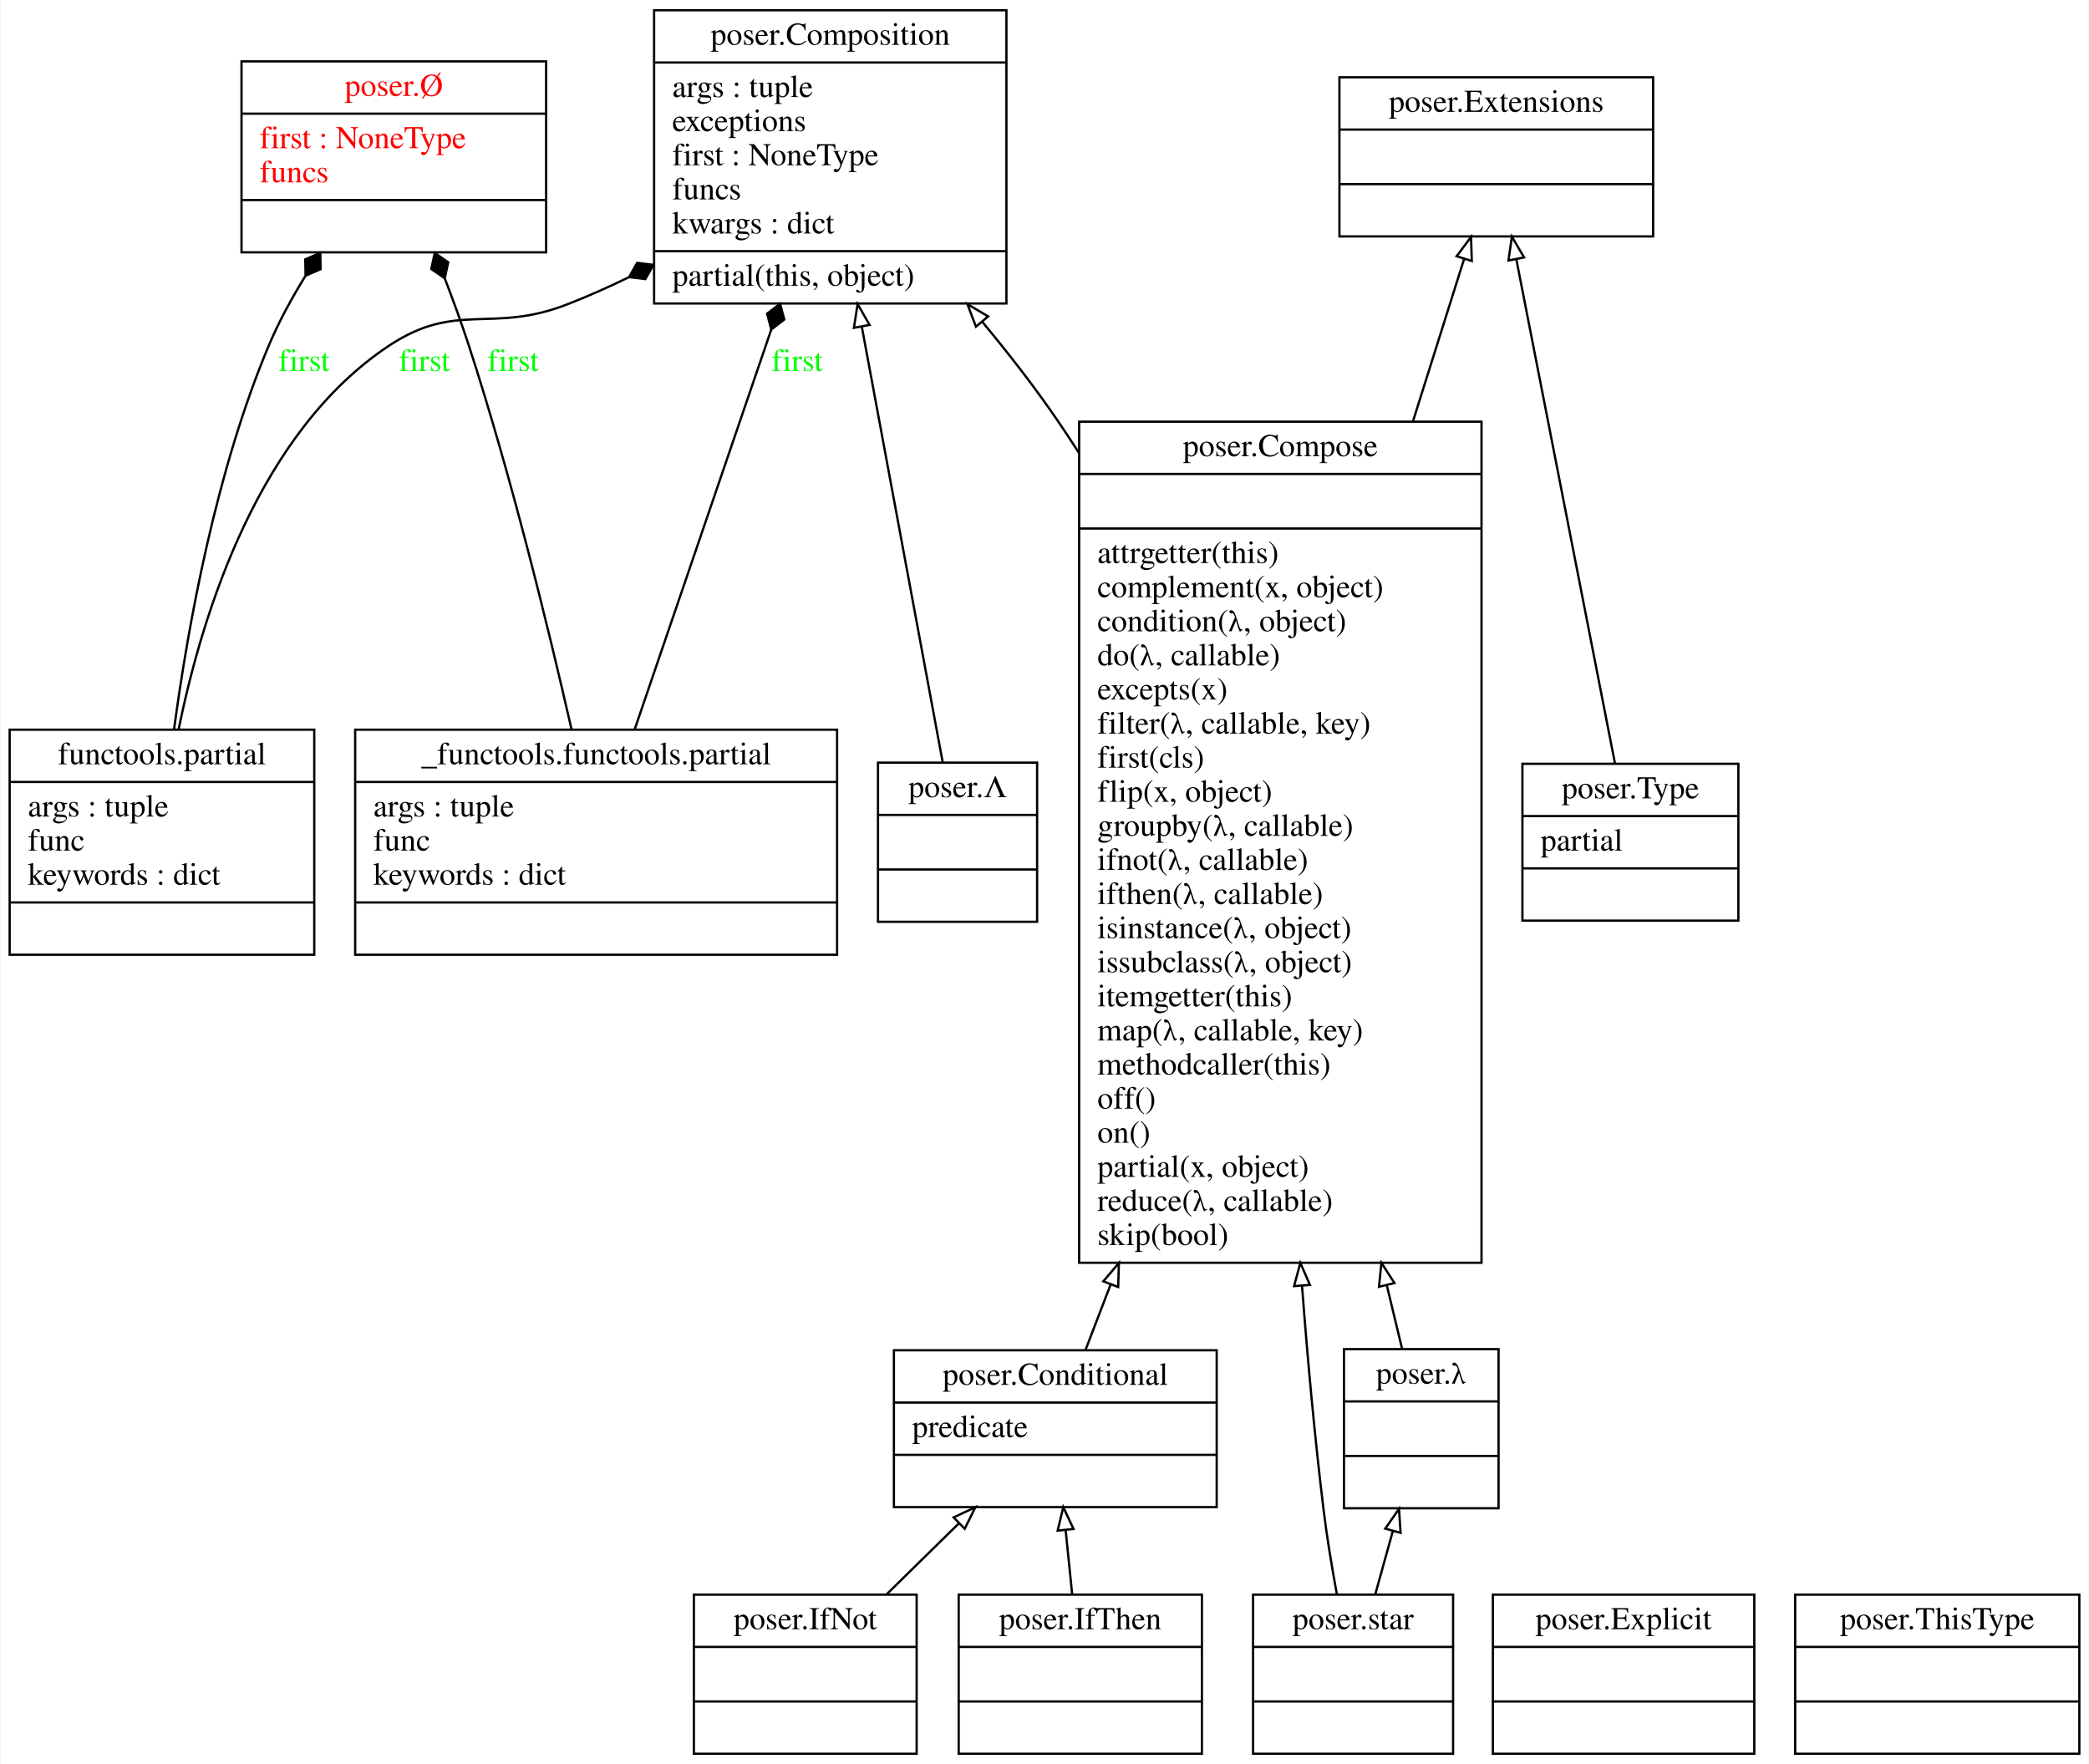
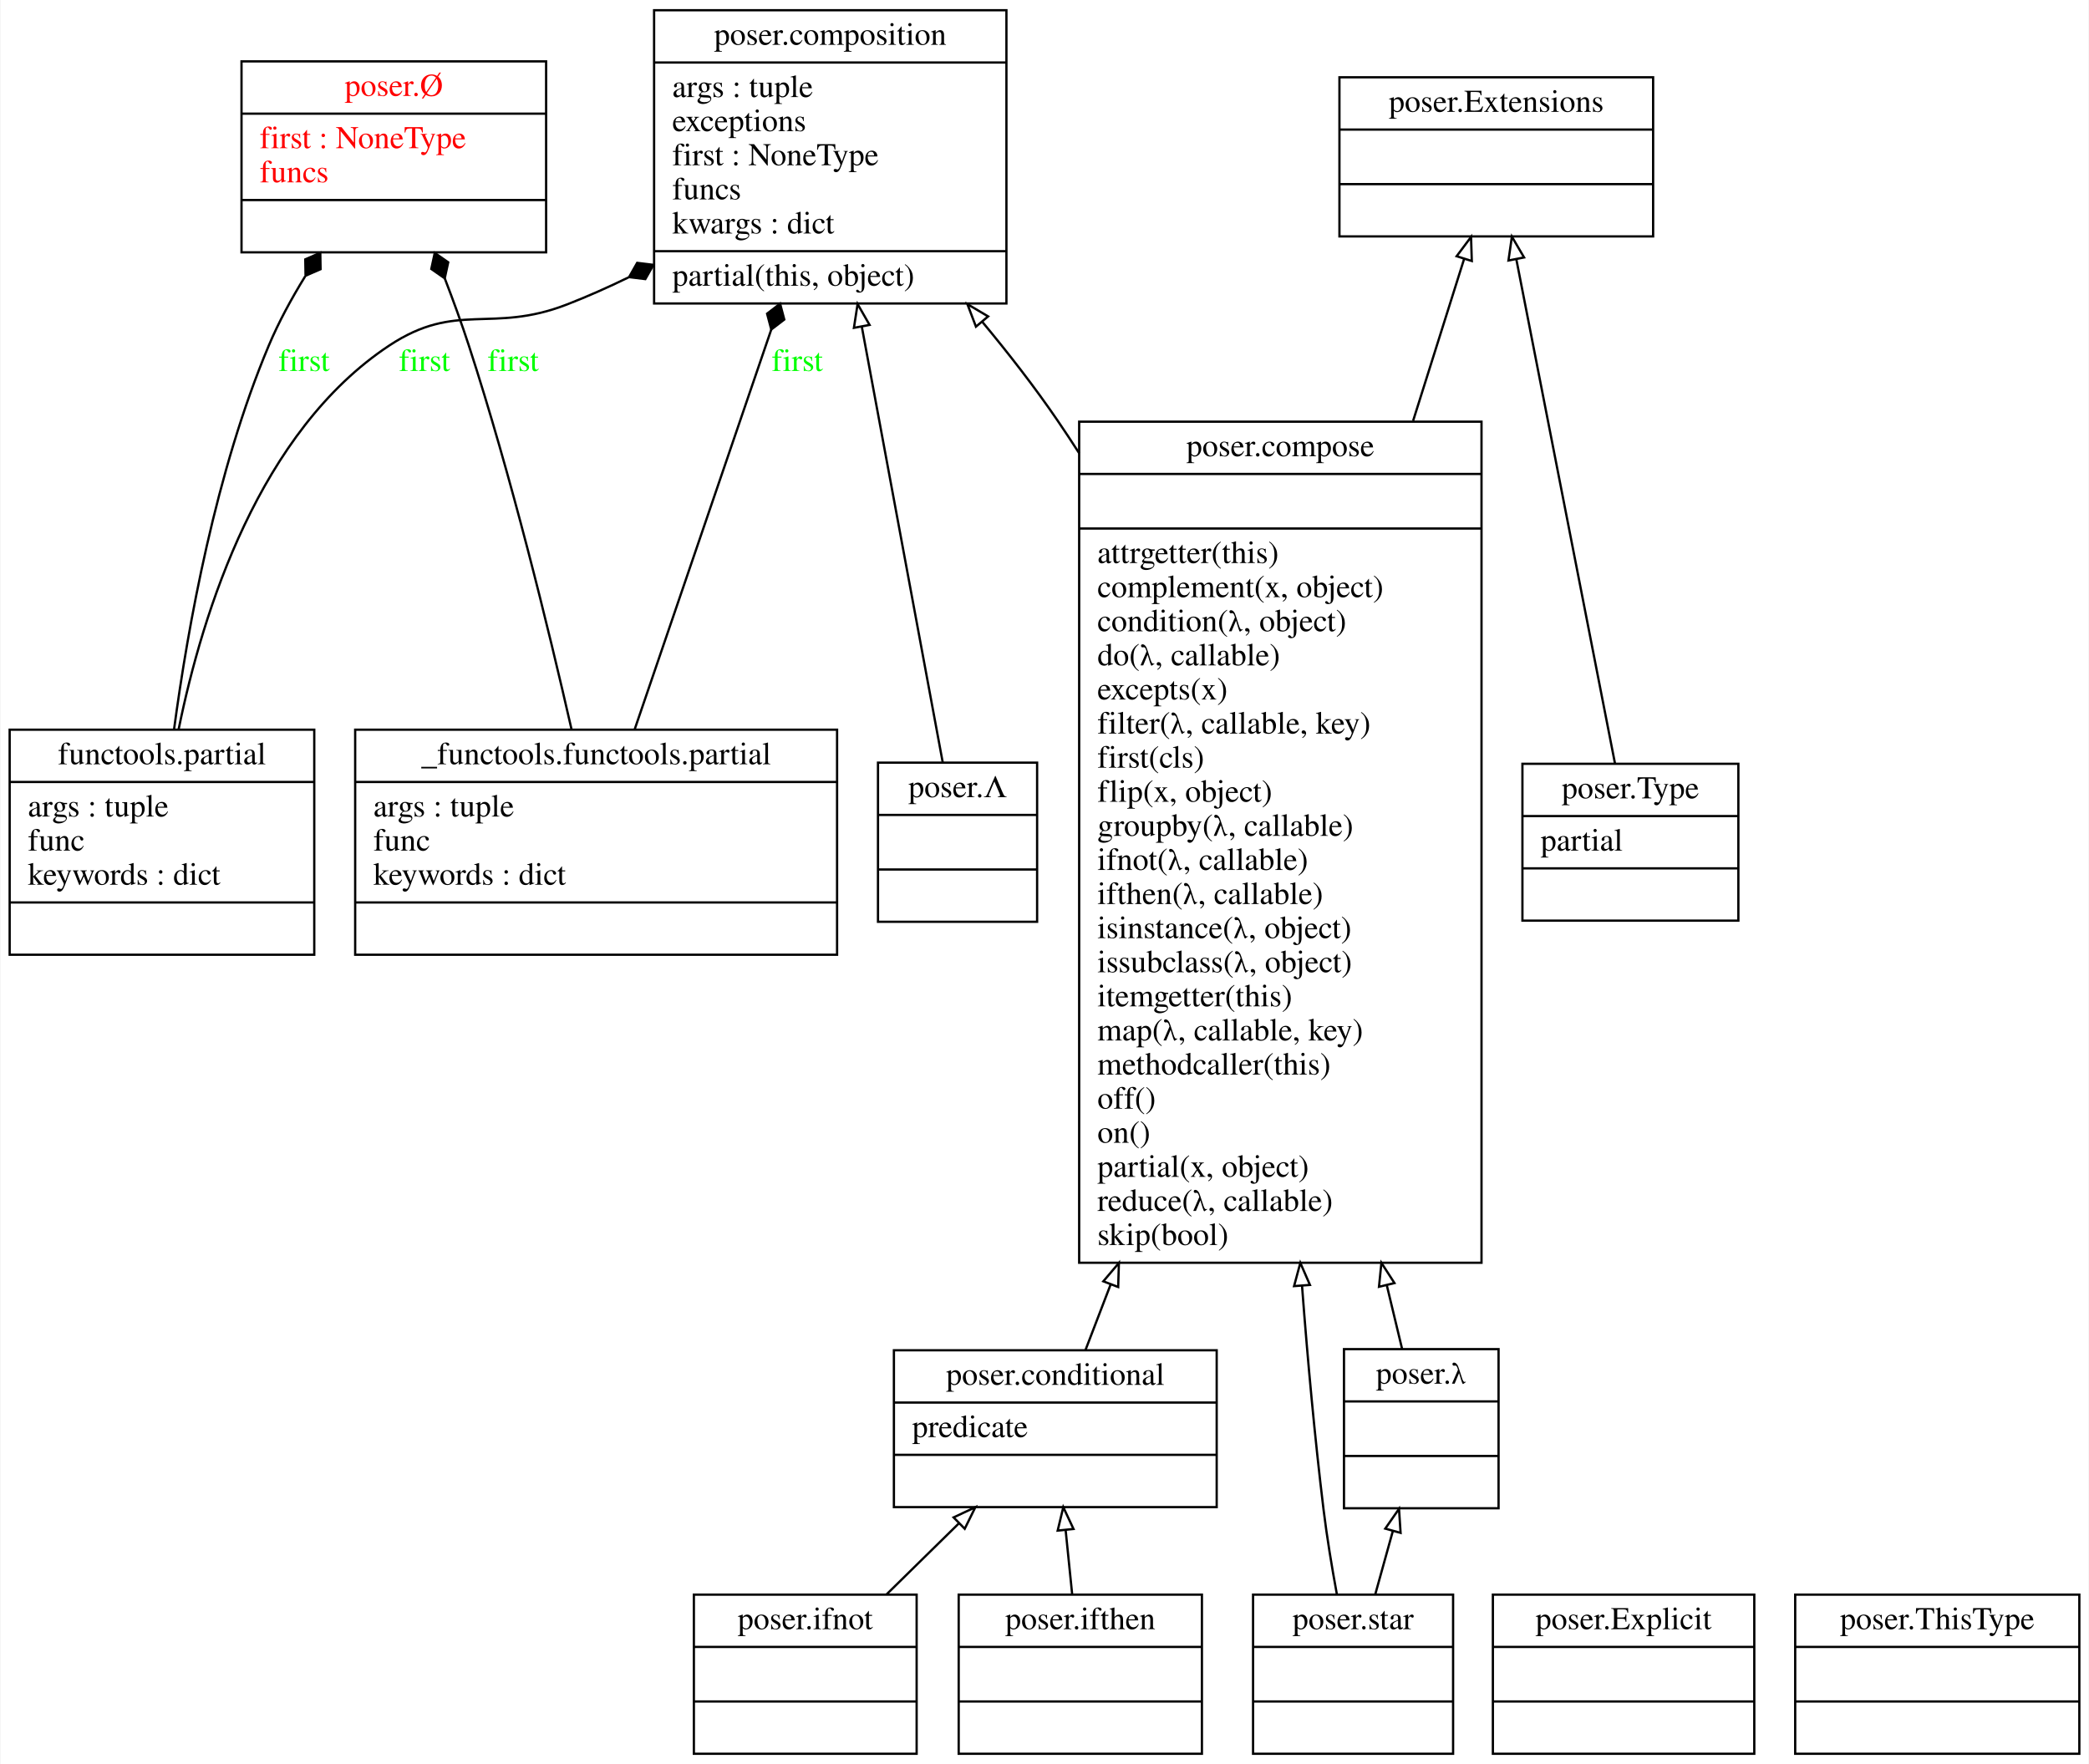
<svg xmlns="http://www.w3.org/2000/svg" width="919pt" height="776pt" viewBox="0.00 0.00 918.50 776.00">
  <g id="graph0" class="graph" transform="scale(1 1) rotate(0) translate(4 772)">
    <polygon fill="#ffffff" stroke="transparent" points="-4,4 -4,-772 914.5,-772 914.5,4 -4,4" />
    <g id="node1" class="node">
      <polygon fill="none" stroke="#000000" points="152,-352 152,-451 364,-451 364,-352 152,-352" />
      <text text-anchor="middle" x="258" y="-435.8" font-family="Times,serif" font-size="14.00" fill="#000000">_functools.functools.partial</text>
      <polyline fill="none" stroke="#000000" points="152,-428 364,-428 " />
      <text text-anchor="start" x="160" y="-412.8" font-family="Times,serif" font-size="14.00" fill="#000000">args : tuple</text>
      <text text-anchor="start" x="160" y="-397.8" font-family="Times,serif" font-size="14.00" fill="#000000">func</text>
      <text text-anchor="start" x="160" y="-382.8" font-family="Times,serif" font-size="14.00" fill="#000000">keywords : dict</text>
      <polyline fill="none" stroke="#000000" points="152,-375 364,-375 " />
      <text text-anchor="middle" x="258" y="-359.8" font-family="Times,serif" font-size="14.00" fill="#000000"> </text>
    </g>
    <g id="node4" class="node">
      <polygon fill="none" stroke="#000000" points="283.5,-638.5 283.5,-767.5 438.5,-767.5 438.5,-638.5 283.5,-638.5" />
-       <text text-anchor="middle" x="361" y="-752.3" font-family="Times,serif" font-size="14.00" fill="#000000">poser.Composition</text>
+       <text text-anchor="middle" x="361" y="-752.3" font-family="Times,serif" font-size="14.00" fill="#000000">poser.composition</text>
      <polyline fill="none" stroke="#000000" points="283.5,-744.5 438.5,-744.5 " />
      <text text-anchor="start" x="291.5" y="-729.3" font-family="Times,serif" font-size="14.00" fill="#000000">args : tuple</text>
      <text text-anchor="start" x="291.5" y="-714.3" font-family="Times,serif" font-size="14.00" fill="#000000">exceptions</text>
      <text text-anchor="start" x="291.5" y="-699.3" font-family="Times,serif" font-size="14.00" fill="#000000">first : NoneType</text>
      <text text-anchor="start" x="291.5" y="-684.3" font-family="Times,serif" font-size="14.00" fill="#000000">funcs</text>
      <text text-anchor="start" x="291.5" y="-669.3" font-family="Times,serif" font-size="14.00" fill="#000000">kwargs : dict</text>
      <polyline fill="none" stroke="#000000" points="283.5,-661.5 438.5,-661.5 " />
      <text text-anchor="start" x="291.5" y="-646.3" font-family="Times,serif" font-size="14.00" fill="#000000">partial(this, object)</text>
    </g>
    <g id="edge11" class="edge">
      <path fill="none" stroke="#000000" d="M275.008,-451.287C291.332,-499.068 316.211,-571.894 335.016,-626.941" />
      <polygon fill="#000000" stroke="#000000" points="335.052,-627.046 340.777,-631.431 338.932,-638.402 333.207,-634.017 335.052,-627.046" />
      <text text-anchor="middle" x="346.5" y="-608.8" font-family="Times,serif" font-size="14.00" fill="#00ff00">first</text>
    </g>
    <g id="node13" class="node">
      <polygon fill="none" stroke="#000000" points="102,-661 102,-745 236,-745 236,-661 102,-661" />
      <text text-anchor="middle" x="169" y="-729.8" font-family="Times,serif" font-size="14.00" fill="#ff0000">poser.Ø</text>
      <polyline fill="none" stroke="#000000" points="102,-722 236,-722 " />
      <text text-anchor="start" x="110" y="-706.8" font-family="Times,serif" font-size="14.00" fill="#ff0000">first : NoneType</text>
      <text text-anchor="start" x="110" y="-691.8" font-family="Times,serif" font-size="14.00" fill="#ff0000">funcs</text>
      <polyline fill="none" stroke="#000000" points="102,-684 236,-684 " />
      <text text-anchor="middle" x="169" y="-668.8" font-family="Times,serif" font-size="14.00" fill="#ff0000"> </text>
    </g>
    <g id="edge12" class="edge">
      <path fill="none" stroke="#000000" d="M247.204,-451.045C237.031,-495.67 220.604,-562.841 202,-620 198.861,-629.644 195.172,-639.779 191.418,-649.523" />
      <polygon fill="#000000" stroke="#000000" points="191.403,-649.562 192.93,-656.61 187.012,-660.73 185.485,-653.682 191.403,-649.562" />
      <text text-anchor="middle" x="221.5" y="-608.8" font-family="Times,serif" font-size="14.00" fill="#00ff00">first</text>
    </g>
    <g id="node2" class="node">
      <polygon fill="none" stroke="#000000" points="0,-352 0,-451 134,-451 134,-352 0,-352" />
      <text text-anchor="middle" x="67" y="-435.8" font-family="Times,serif" font-size="14.00" fill="#000000">functools.partial</text>
      <polyline fill="none" stroke="#000000" points="0,-428 134,-428 " />
      <text text-anchor="start" x="8" y="-412.8" font-family="Times,serif" font-size="14.00" fill="#000000">args : tuple</text>
      <text text-anchor="start" x="8" y="-397.8" font-family="Times,serif" font-size="14.00" fill="#000000">func</text>
      <text text-anchor="start" x="8" y="-382.8" font-family="Times,serif" font-size="14.00" fill="#000000">keywords : dict</text>
      <polyline fill="none" stroke="#000000" points="0,-375 134,-375 " />
      <text text-anchor="middle" x="67" y="-359.8" font-family="Times,serif" font-size="14.00" fill="#000000"> </text>
    </g>
    <g id="edge13" class="edge">
      <path fill="none" stroke="#000000" d="M74.353,-451.251C84.946,-503.198 109.937,-582.254 167,-620 196.673,-639.628 211.814,-625.175 245,-638 254.032,-641.49 263.219,-645.582 272.266,-649.984" />
      <polygon fill="#000000" stroke="#000000" points="272.493,-650.098 279.65,-649.22 283.214,-655.489 276.057,-656.367 272.493,-650.098" />
      <text text-anchor="middle" x="182.5" y="-608.8" font-family="Times,serif" font-size="14.00" fill="#00ff00">first</text>
    </g>
    <g id="edge14" class="edge">
      <path fill="none" stroke="#000000" d="M72.335,-451.252C78.433,-496.604 90.735,-564.75 114,-620 118.335,-630.296 123.987,-640.683 130.014,-650.459" />
      <polygon fill="#000000" stroke="#000000" points="130.168,-650.699 136.777,-653.583 136.656,-660.793 130.047,-657.909 130.168,-650.699" />
      <text text-anchor="middle" x="129.5" y="-608.8" font-family="Times,serif" font-size="14.00" fill="#00ff00">first</text>
    </g>
    <g id="node3" class="node">
      <polygon fill="none" stroke="#000000" points="470.5,-216.5 470.5,-586.5 647.5,-586.5 647.5,-216.5 470.5,-216.5" />
-       <text text-anchor="middle" x="559" y="-571.3" font-family="Times,serif" font-size="14.00" fill="#000000">poser.Compose</text>
+       <text text-anchor="middle" x="559" y="-571.3" font-family="Times,serif" font-size="14.00" fill="#000000">poser.compose</text>
      <polyline fill="none" stroke="#000000" points="470.5,-563.5 647.5,-563.5 " />
      <polyline fill="none" stroke="#000000" points="470.5,-539.5 647.5,-539.5 " />
      <text text-anchor="start" x="478.5" y="-524.3" font-family="Times,serif" font-size="14.00" fill="#000000">attrgetter(this)</text>
      <text text-anchor="start" x="478.5" y="-509.3" font-family="Times,serif" font-size="14.00" fill="#000000">complement(x, object)</text>
      <text text-anchor="start" x="478.5" y="-494.3" font-family="Times,serif" font-size="14.00" fill="#000000">condition(λ, object)</text>
      <text text-anchor="start" x="478.5" y="-479.3" font-family="Times,serif" font-size="14.00" fill="#000000">do(λ, callable)</text>
      <text text-anchor="start" x="478.5" y="-464.3" font-family="Times,serif" font-size="14.00" fill="#000000">excepts(x)</text>
      <text text-anchor="start" x="478.5" y="-449.3" font-family="Times,serif" font-size="14.00" fill="#000000">filter(λ, callable, key)</text>
      <text text-anchor="start" x="478.5" y="-434.3" font-family="Times,serif" font-size="14.00" fill="#000000">first(cls)</text>
      <text text-anchor="start" x="478.5" y="-419.3" font-family="Times,serif" font-size="14.00" fill="#000000">flip(x, object)</text>
      <text text-anchor="start" x="478.5" y="-404.3" font-family="Times,serif" font-size="14.00" fill="#000000">groupby(λ, callable)</text>
      <text text-anchor="start" x="478.5" y="-389.3" font-family="Times,serif" font-size="14.00" fill="#000000">ifnot(λ, callable)</text>
      <text text-anchor="start" x="478.5" y="-374.3" font-family="Times,serif" font-size="14.00" fill="#000000">ifthen(λ, callable)</text>
      <text text-anchor="start" x="478.5" y="-359.3" font-family="Times,serif" font-size="14.00" fill="#000000">isinstance(λ, object)</text>
      <text text-anchor="start" x="478.5" y="-344.3" font-family="Times,serif" font-size="14.00" fill="#000000">issubclass(λ, object)</text>
      <text text-anchor="start" x="478.5" y="-329.3" font-family="Times,serif" font-size="14.00" fill="#000000">itemgetter(this)</text>
      <text text-anchor="start" x="478.5" y="-314.3" font-family="Times,serif" font-size="14.00" fill="#000000">map(λ, callable, key)</text>
      <text text-anchor="start" x="478.5" y="-299.3" font-family="Times,serif" font-size="14.00" fill="#000000">methodcaller(this)</text>
      <text text-anchor="start" x="478.5" y="-284.3" font-family="Times,serif" font-size="14.00" fill="#000000">off()</text>
      <text text-anchor="start" x="478.5" y="-269.3" font-family="Times,serif" font-size="14.00" fill="#000000">on()</text>
      <text text-anchor="start" x="478.5" y="-254.3" font-family="Times,serif" font-size="14.00" fill="#000000">partial(x, object)</text>
      <text text-anchor="start" x="478.5" y="-239.3" font-family="Times,serif" font-size="14.00" fill="#000000">reduce(λ, callable)</text>
      <text text-anchor="start" x="478.5" y="-224.3" font-family="Times,serif" font-size="14.00" fill="#000000">skip(bool)</text>
    </g>
    <g id="edge1" class="edge">
      <path fill="none" stroke="#000000" d="M470.459,-572.695C467.338,-577.558 464.182,-582.337 461,-587 451.011,-601.64 439.444,-616.521 427.798,-630.524" />
      <polygon fill="none" stroke="#000000" points="425.094,-628.303 421.33,-638.206 430.448,-632.811 425.094,-628.303" />
    </g>
    <g id="node7" class="node">
      <polygon fill="none" stroke="#000000" points="585,-668 585,-738 723,-738 723,-668 585,-668" />
      <text text-anchor="middle" x="654" y="-722.8" font-family="Times,serif" font-size="14.00" fill="#000000">poser.Extensions</text>
      <polyline fill="none" stroke="#000000" points="585,-715 723,-715 " />
      <polyline fill="none" stroke="#000000" points="585,-691 723,-691 " />
      <text text-anchor="middle" x="654" y="-675.8" font-family="Times,serif" font-size="14.00" fill="#000000"> </text>
    </g>
    <g id="edge2" class="edge">
      <path fill="none" stroke="#000000" d="M617.406,-586.864C625.728,-613.272 633.577,-638.183 639.856,-658.111" />
      <polygon fill="none" stroke="#000000" points="636.555,-659.282 642.899,-667.767 643.231,-657.178 636.555,-659.282" />
    </g>
    <g id="node5" class="node">
      <polygon fill="none" stroke="#000000" points="389,-109 389,-178 531,-178 531,-109 389,-109" />
-       <text text-anchor="middle" x="460" y="-162.8" font-family="Times,serif" font-size="14.00" fill="#000000">poser.Conditional</text>
+       <text text-anchor="middle" x="460" y="-162.8" font-family="Times,serif" font-size="14.00" fill="#000000">poser.conditional</text>
      <polyline fill="none" stroke="#000000" points="389,-155 531,-155 " />
      <text text-anchor="start" x="397" y="-139.8" font-family="Times,serif" font-size="14.00" fill="#000000">predicate</text>
      <polyline fill="none" stroke="#000000" points="389,-132 531,-132 " />
      <text text-anchor="middle" x="460" y="-116.8" font-family="Times,serif" font-size="14.00" fill="#000000"> </text>
    </g>
    <g id="edge3" class="edge">
      <path fill="none" stroke="#000000" d="M473.249,-178.027C476.529,-186.577 480.28,-196.351 484.338,-206.927" />
      <polygon fill="none" stroke="#000000" points="481.129,-208.333 487.979,-216.416 487.664,-205.826 481.129,-208.333" />
    </g>
    <g id="node6" class="node">
      <polygon fill="none" stroke="#000000" points="652.5,-.5 652.5,-70.5 767.5,-70.5 767.5,-.5 652.5,-.5" />
      <text text-anchor="middle" x="710" y="-55.3" font-family="Times,serif" font-size="14.00" fill="#000000">poser.Explicit</text>
      <polyline fill="none" stroke="#000000" points="652.5,-47.5 767.5,-47.5 " />
      <polyline fill="none" stroke="#000000" points="652.5,-23.5 767.5,-23.5 " />
      <text text-anchor="middle" x="710" y="-8.3" font-family="Times,serif" font-size="14.00" fill="#000000"> </text>
    </g>
    <g id="node8" class="node">
      <polygon fill="none" stroke="#000000" points="301,-.5 301,-70.5 399,-70.5 399,-.5 301,-.5" />
-       <text text-anchor="middle" x="350" y="-55.3" font-family="Times,serif" font-size="14.00" fill="#000000">poser.IfNot</text>
+       <text text-anchor="middle" x="350" y="-55.3" font-family="Times,serif" font-size="14.00" fill="#000000">poser.ifnot</text>
      <polyline fill="none" stroke="#000000" points="301,-47.5 399,-47.5 " />
      <polyline fill="none" stroke="#000000" points="301,-23.5 399,-23.5 " />
      <text text-anchor="middle" x="350" y="-8.3" font-family="Times,serif" font-size="14.00" fill="#000000"> </text>
    </g>
    <g id="edge4" class="edge">
      <path fill="none" stroke="#000000" d="M385.714,-70.564C395.908,-80.573 407.114,-91.576 417.663,-101.933" />
      <polygon fill="none" stroke="#000000" points="415.253,-104.472 424.841,-108.98 420.157,-99.477 415.253,-104.472" />
    </g>
    <g id="node9" class="node">
      <polygon fill="none" stroke="#000000" points="417.5,-.5 417.5,-70.5 524.5,-70.5 524.5,-.5 417.5,-.5" />
-       <text text-anchor="middle" x="471" y="-55.3" font-family="Times,serif" font-size="14.00" fill="#000000">poser.IfThen</text>
+       <text text-anchor="middle" x="471" y="-55.3" font-family="Times,serif" font-size="14.00" fill="#000000">poser.ifthen</text>
      <polyline fill="none" stroke="#000000" points="417.5,-47.5 524.5,-47.5 " />
      <polyline fill="none" stroke="#000000" points="417.5,-23.5 524.5,-23.5 " />
      <text text-anchor="middle" x="471" y="-8.3" font-family="Times,serif" font-size="14.00" fill="#000000"> </text>
    </g>
    <g id="edge5" class="edge">
      <path fill="none" stroke="#000000" d="M467.429,-70.564C466.507,-79.611 465.503,-89.469 464.54,-98.929" />
      <polygon fill="none" stroke="#000000" points="461.047,-98.677 463.516,-108.98 468.011,-99.386 461.047,-98.677" />
    </g>
    <g id="node10" class="node">
      <polygon fill="none" stroke="#000000" points="785.5,-.5 785.5,-70.5 910.5,-70.5 910.5,-.5 785.5,-.5" />
      <text text-anchor="middle" x="848" y="-55.3" font-family="Times,serif" font-size="14.00" fill="#000000">poser.ThisType</text>
      <polyline fill="none" stroke="#000000" points="785.5,-47.5 910.5,-47.5 " />
      <polyline fill="none" stroke="#000000" points="785.5,-23.5 910.5,-23.5 " />
      <text text-anchor="middle" x="848" y="-8.3" font-family="Times,serif" font-size="14.00" fill="#000000"> </text>
    </g>
    <g id="node11" class="node">
      <polygon fill="none" stroke="#000000" points="665.5,-367 665.5,-436 760.5,-436 760.5,-367 665.5,-367" />
      <text text-anchor="middle" x="713" y="-420.8" font-family="Times,serif" font-size="14.00" fill="#000000">poser.Type</text>
      <polyline fill="none" stroke="#000000" points="665.5,-413 760.5,-413 " />
      <text text-anchor="start" x="673.5" y="-397.8" font-family="Times,serif" font-size="14.00" fill="#000000">partial</text>
      <polyline fill="none" stroke="#000000" points="665.5,-390 760.5,-390 " />
      <text text-anchor="middle" x="713" y="-374.8" font-family="Times,serif" font-size="14.00" fill="#000000"> </text>
    </g>
    <g id="edge6" class="edge">
      <path fill="none" stroke="#000000" d="M706.232,-436.086C695.531,-490.771 674.703,-597.204 662.837,-657.843" />
      <polygon fill="none" stroke="#000000" points="659.356,-657.403 660.871,-667.889 666.226,-658.747 659.356,-657.403" />
    </g>
    <g id="node12" class="node">
      <polygon fill="none" stroke="#000000" points="547,-.5 547,-70.5 635,-70.5 635,-.5 547,-.5" />
      <text text-anchor="middle" x="591" y="-55.3" font-family="Times,serif" font-size="14.00" fill="#000000">poser.star</text>
      <polyline fill="none" stroke="#000000" points="547,-47.5 635,-47.5 " />
      <polyline fill="none" stroke="#000000" points="547,-23.5 635,-23.5 " />
      <text text-anchor="middle" x="591" y="-8.3" font-family="Times,serif" font-size="14.00" fill="#000000"> </text>
    </g>
    <g id="edge7" class="edge">
      <path fill="none" stroke="#000000" d="M583.85,-70.78C581.681,-82.572 579.482,-95.814 578,-108 574.145,-139.696 571.039,-173.419 568.548,-206.288" />
      <polygon fill="none" stroke="#000000" points="565.043,-206.226 567.794,-216.458 572.023,-206.744 565.043,-206.226" />
    </g>
    <g id="node15" class="node">
      <polygon fill="none" stroke="#000000" points="587,-108.5 587,-178.5 655,-178.5 655,-108.5 587,-108.5" />
      <text text-anchor="middle" x="621" y="-163.3" font-family="Times,serif" font-size="14.00" fill="#000000">poser.λ</text>
      <polyline fill="none" stroke="#000000" points="587,-155.5 655,-155.5 " />
      <polyline fill="none" stroke="#000000" points="587,-131.5 655,-131.5 " />
      <text text-anchor="middle" x="621" y="-116.3" font-family="Times,serif" font-size="14.00" fill="#000000"> </text>
    </g>
    <g id="edge8" class="edge">
      <path fill="none" stroke="#000000" d="M600.74,-70.564C603.203,-79.43 605.882,-89.075 608.461,-98.361" />
      <polygon fill="none" stroke="#000000" points="605.157,-99.543 611.206,-108.242 611.902,-97.67 605.157,-99.543" />
    </g>
    <g id="node14" class="node">
      <polygon fill="none" stroke="#000000" points="382,-366.5 382,-436.5 452,-436.5 452,-366.5 382,-366.5" />
      <text text-anchor="middle" x="417" y="-421.3" font-family="Times,serif" font-size="14.00" fill="#000000">poser.Λ</text>
      <polyline fill="none" stroke="#000000" points="382,-413.5 452,-413.5 " />
      <polyline fill="none" stroke="#000000" points="382,-389.5 452,-389.5 " />
      <text text-anchor="middle" x="417" y="-374.3" font-family="Times,serif" font-size="14.00" fill="#000000"> </text>
    </g>
    <g id="edge9" class="edge">
      <path fill="none" stroke="#000000" d="M410.466,-436.676C401.789,-483.394 386.237,-567.124 374.882,-628.262" />
      <polygon fill="none" stroke="#000000" points="371.411,-627.781 373.026,-638.252 378.293,-629.059 371.411,-627.781" />
    </g>
    <g id="edge10" class="edge">
      <path fill="none" stroke="#000000" d="M612.574,-178.564C610.579,-186.864 608.312,-196.298 605.864,-206.483" />
      <polygon fill="none" stroke="#000000" points="602.399,-205.926 603.465,-216.467 609.205,-207.561 602.399,-205.926" />
    </g>
  </g>
</svg>
